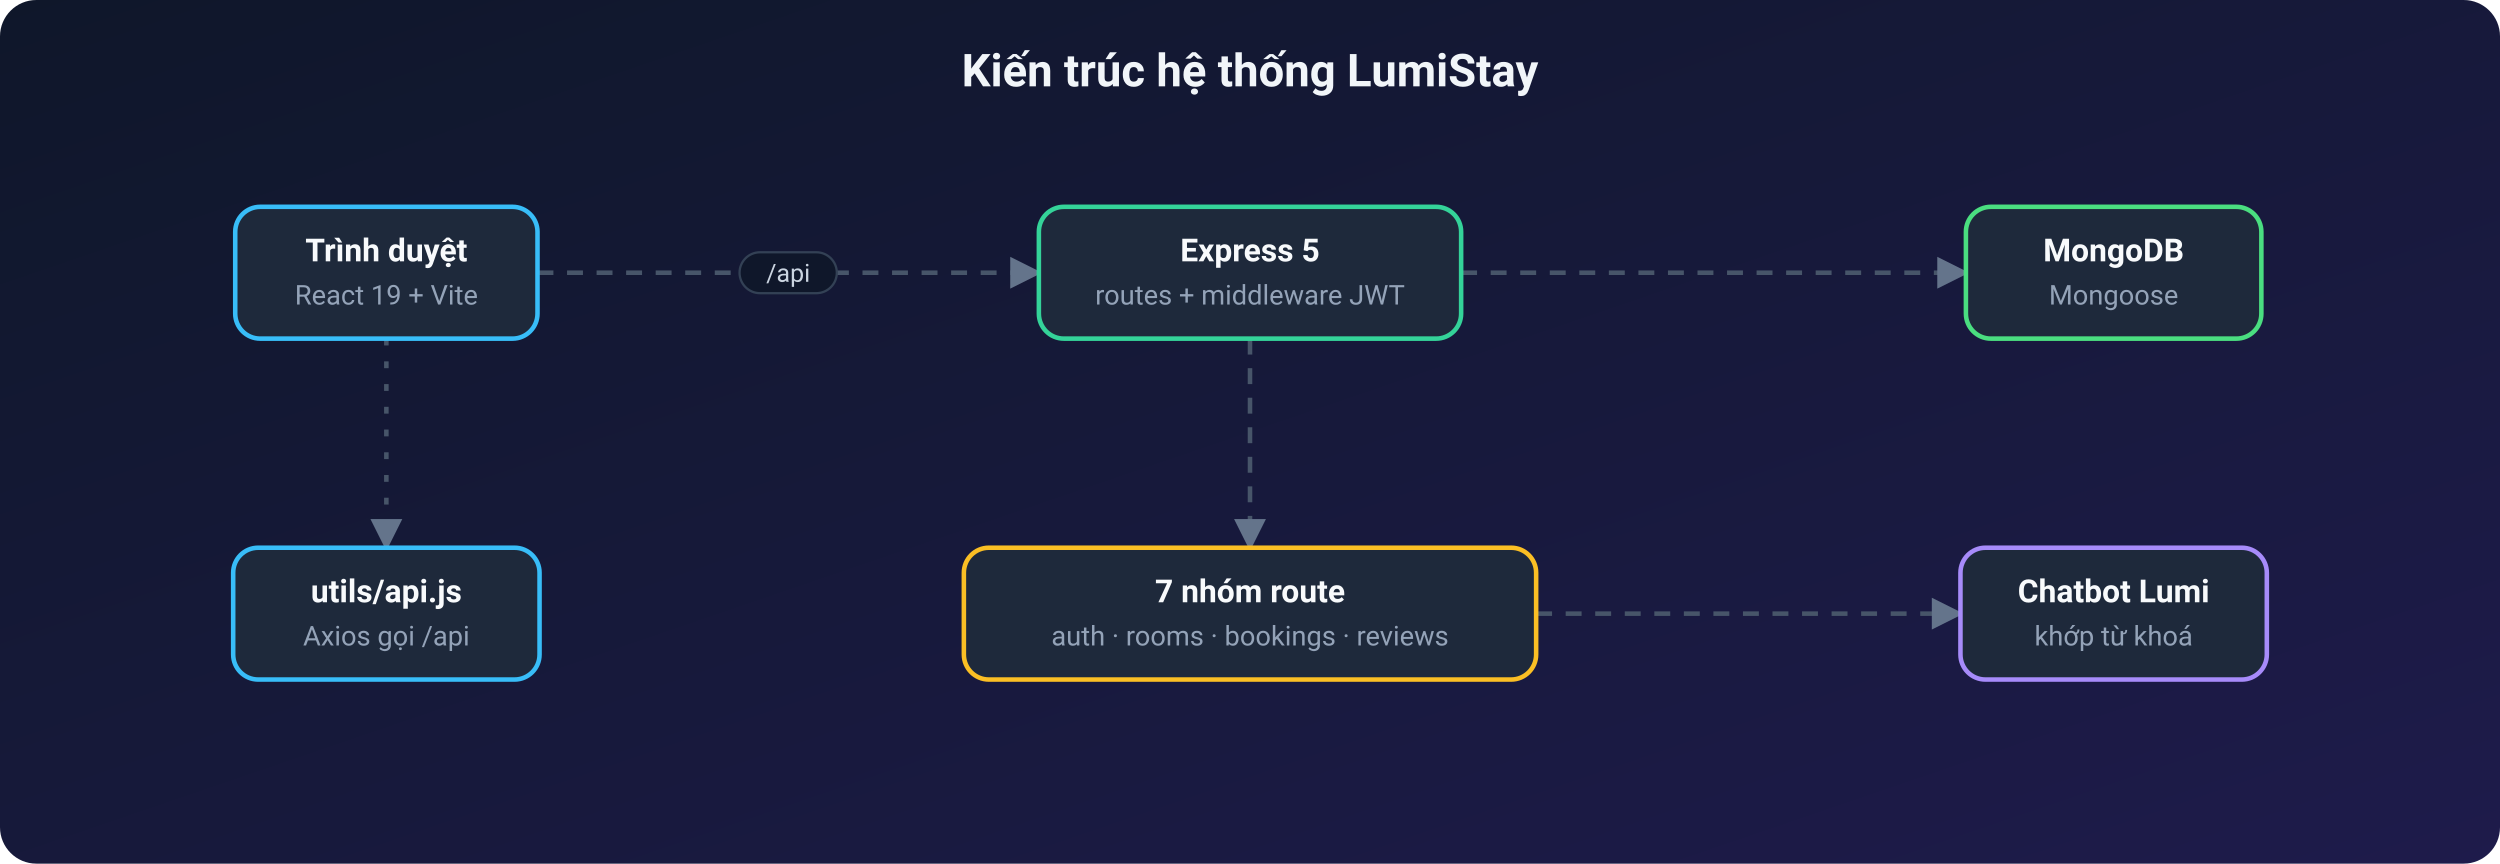
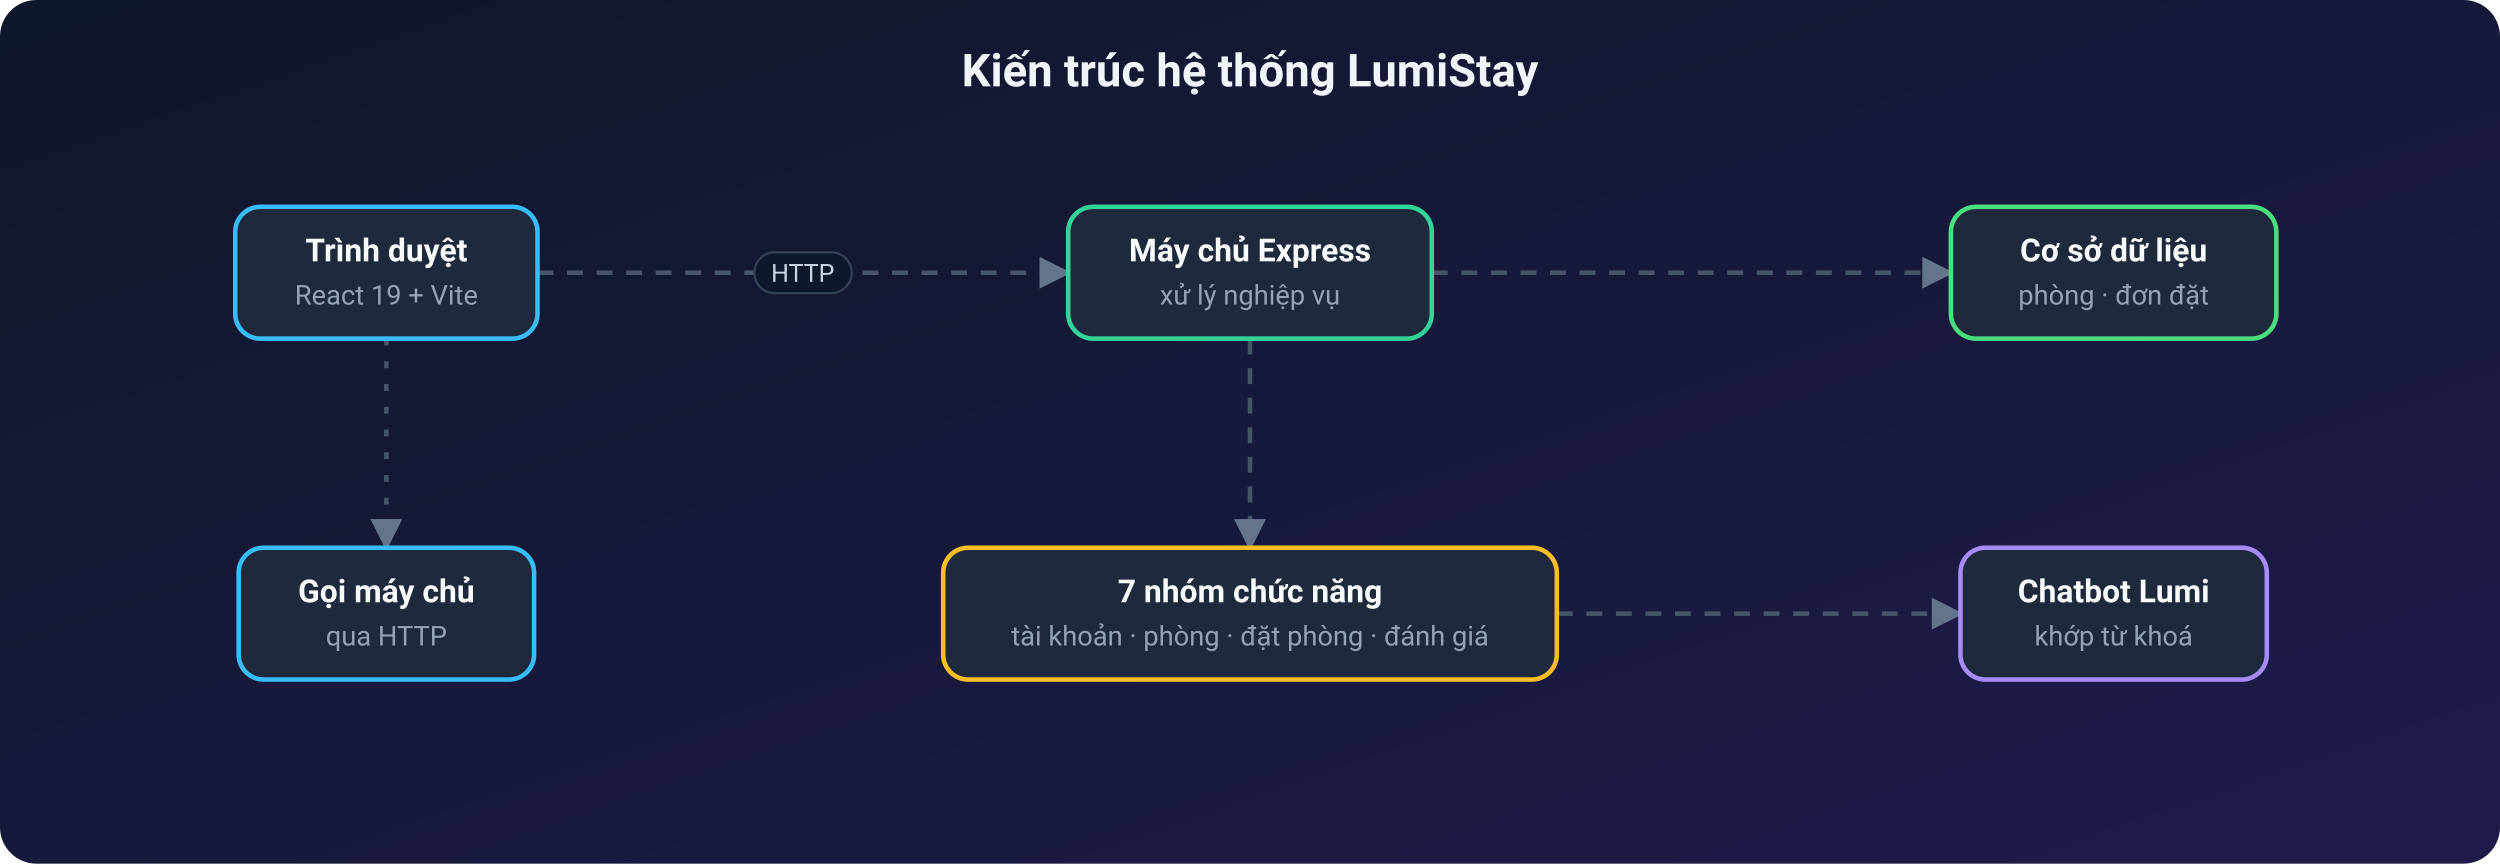
<svg xmlns="http://www.w3.org/2000/svg" viewBox="0 0 1100 380" width="1100" height="380" role="img" aria-label="Kiến trúc hệ thống LumiStay" font-family="-apple-system,BlinkMacSystemFont,'Segoe UI',Roboto,Helvetica,Arial,sans-serif">
  <defs>
    <filter id="g" x="-100%" y="-100%" width="300%" height="300%">
      <feGaussianBlur stdDeviation="3" />
    </filter>
    <marker id="ar" viewBox="0 0 10 10" refX="9" refY="5" markerWidth="7" markerHeight="7" orient="auto">
      <path d="M0 0L10 5L0 10z" fill="#64748B" />
    </marker>
    <linearGradient id="bg" x1="0" y1="0" x2="1" y2="1">
      <stop offset="0" stop-color="#0F172A" />
      <stop offset="1" stop-color="#1E1B4B" />
    </linearGradient>
  </defs>
  <rect width="1100" height="380" rx="16" fill="url(#bg)" />
  <text x="550.0" y="38" text-anchor="middle" fill="#F1F5F9" font-size="20" font-weight="700">Kiến trúc hệ thống LumiStay</text>
-   <path d="M236.5 120.0 L457.1 120.0" fill="none" stroke="#475569" stroke-width="2" stroke-dasharray="7 6" marker-end="url(#ar)">
+   <path d="M236.5 120.0 L470.0 120.0" fill="none" stroke="#475569" stroke-width="2" stroke-dasharray="7 6" marker-end="url(#ar)">
    <animate attributeName="stroke-dashoffset" from="26" to="0" dur="1s" repeatCount="indefinite" />
  </path>
-   <path d="M642.9 120.0 L865.0 120.0" fill="none" stroke="#475569" stroke-width="2" stroke-dasharray="7 6" marker-end="url(#ar)">
+   <path d="M630.0 120.0 L858.4 120.0" fill="none" stroke="#475569" stroke-width="2" stroke-dasharray="7 6" marker-end="url(#ar)">
    <animate attributeName="stroke-dashoffset" from="26" to="0" dur="1s" repeatCount="indefinite" />
  </path>
  <path d="M550.0 149.0 L550.0 241.0" fill="none" stroke="#475569" stroke-width="2" stroke-dasharray="7 6" marker-end="url(#ar)">
    <animate attributeName="stroke-dashoffset" from="26" to="0" dur="1s" repeatCount="indefinite" />
  </path>
-   <path d="M675.9 270.0 L862.6 270.0" fill="none" stroke="#475569" stroke-width="2" stroke-dasharray="7 6" marker-end="url(#ar)">
+   <path d="M685.0 270.0 L862.6 270.0" fill="none" stroke="#475569" stroke-width="2" stroke-dasharray="7 6" marker-end="url(#ar)">
    <animate attributeName="stroke-dashoffset" from="26" to="0" dur="1s" repeatCount="indefinite" />
  </path>
  <path d="M170.0 149.0 L170.0 241.0" fill="none" stroke="#475569" stroke-width="2" stroke-dasharray="3 7" marker-end="url(#ar)">
    <animate attributeName="stroke-dashoffset" from="26" to="0" dur="1s" repeatCount="indefinite" />
  </path>
  <g>
    <rect x="100.5" y="88.0" width="139.0" height="64" rx="14" fill="#38BDF8" opacity="0" filter="url(#g)">
      <animate attributeName="opacity" dur="7.5s" repeatCount="indefinite" keyTimes="0;0;0.24;1" values="0;1;0;0" />
    </rect>
    <rect x="103.5" y="91.0" width="133.0" height="58" rx="11" fill="#1E293B" stroke="#38BDF8" stroke-width="2" />
    <text x="170.0" y="115.0" text-anchor="middle" fill="#F8FAFC" font-size="14" font-weight="600">Trình duyệt</text>
    <text x="170.0" y="134.0" text-anchor="middle" fill="#94A3B8" font-size="12">React 19 + Vite</text>
  </g>
  <g>
-     <rect x="454.1" y="88.0" width="191.8" height="64" rx="14" fill="#34D399" opacity="0" filter="url(#g)">
+     <rect x="467.0" y="88.0" width="166.0" height="64" rx="14" fill="#34D399" opacity="0" filter="url(#g)">
      <animate attributeName="opacity" dur="7.5s" repeatCount="indefinite" keyTimes="0;0.2;0.201;0.44;1" values="0;0;1;0;0" />
    </rect>
-     <rect x="457.1" y="91.0" width="185.8" height="58" rx="11" fill="#1E293B" stroke="#34D399" stroke-width="2" />
-     <text x="550.0" y="115.0" text-anchor="middle" fill="#F8FAFC" font-size="14" font-weight="600">Express 5</text>
-     <text x="550.0" y="134.0" text-anchor="middle" fill="#94A3B8" font-size="12">routes + middleware JWT</text>
+     <rect x="470.0" y="91.0" width="160.0" height="58" rx="11" fill="#1E293B" stroke="#34D399" stroke-width="2" />
+     <text x="550.0" y="115.0" text-anchor="middle" fill="#F8FAFC" font-size="14" font-weight="600">Máy chủ Express</text>
+     <text x="550.0" y="134.0" text-anchor="middle" fill="#94A3B8" font-size="12">xử lý nghiệp vụ</text>
  </g>
  <g>
-     <rect x="862.0" y="88.0" width="136.0" height="64" rx="14" fill="#4ADE80" opacity="0" filter="url(#g)">
+     <rect x="855.4" y="88.0" width="149.2" height="64" rx="14" fill="#4ADE80" opacity="0" filter="url(#g)">
      <animate attributeName="opacity" dur="7.5s" repeatCount="indefinite" keyTimes="0;0.4;0.401;0.64;1" values="0;0;1;0;0" />
    </rect>
-     <rect x="865.0" y="91.0" width="130.0" height="58" rx="11" fill="#1E293B" stroke="#4ADE80" stroke-width="2" />
-     <text x="930.0" y="115.0" text-anchor="middle" fill="#F8FAFC" font-size="14" font-weight="600">MongoDB</text>
-     <text x="930.0" y="134.0" text-anchor="middle" fill="#94A3B8" font-size="12">Mongoose</text>
+     <rect x="858.4" y="91.0" width="143.2" height="58" rx="11" fill="#1E293B" stroke="#4ADE80" stroke-width="2" />
+     <text x="930.0" y="115.0" text-anchor="middle" fill="#F8FAFC" font-size="14" font-weight="600">Cơ sở dữ liệu</text>
+     <text x="930.0" y="134.0" text-anchor="middle" fill="#94A3B8" font-size="12">phòng · đơn đặt</text>
  </g>
  <g>
-     <rect x="421.1" y="238.0" width="257.8" height="64" rx="14" fill="#FBBF24" opacity="0" filter="url(#g)">
+     <rect x="412.0" y="238.0" width="276.0" height="64" rx="14" fill="#FBBF24" opacity="0" filter="url(#g)">
      <animate attributeName="opacity" dur="7.5s" repeatCount="indefinite" keyTimes="0;0.4;0.401;0.64;1" values="0;0;1;0;0" />
    </rect>
-     <rect x="424.1" y="241.0" width="251.8" height="58" rx="11" fill="#1E293B" stroke="#FBBF24" stroke-width="2" />
-     <text x="550.0" y="265.0" text-anchor="middle" fill="#F8FAFC" font-size="14" font-weight="600">7 nhóm route</text>
-     <text x="550.0" y="284.0" text-anchor="middle" fill="#94A3B8" font-size="12">auth · rooms · bookings · reviews</text>
+     <rect x="415.0" y="241.0" width="270.0" height="58" rx="11" fill="#1E293B" stroke="#FBBF24" stroke-width="2" />
+     <text x="550.0" y="265.0" text-anchor="middle" fill="#F8FAFC" font-size="14" font-weight="600">7 nhóm chức năng</text>
+     <text x="550.0" y="284.0" text-anchor="middle" fill="#94A3B8" font-size="12">tài khoản · phòng · đặt phòng · đánh giá</text>
  </g>
  <g>
    <rect x="859.6" y="238.0" width="140.8" height="64" rx="14" fill="#A78BFA" opacity="0" filter="url(#g)">
      <animate attributeName="opacity" dur="7.5s" repeatCount="indefinite" keyTimes="0;0.6;0.601;0.84;1" values="0;0;1;0;0" />
    </rect>
    <rect x="862.6" y="241.0" width="134.8" height="58" rx="11" fill="#1E293B" stroke="#A78BFA" stroke-width="2" />
    <text x="930.0" y="265.0" text-anchor="middle" fill="#F8FAFC" font-size="14" font-weight="600">Chatbot Lumi</text>
    <text x="930.0" y="284.0" text-anchor="middle" fill="#94A3B8" font-size="12">khớp từ khoá</text>
  </g>
  <g>
-     <rect x="99.6" y="238.0" width="140.8" height="64" rx="14" fill="#38BDF8" opacity="0" filter="url(#g)">
+     <rect x="102.0" y="238.0" width="136.0" height="64" rx="14" fill="#38BDF8" opacity="0" filter="url(#g)">
      <animate attributeName="opacity" dur="7.5s" repeatCount="indefinite" keyTimes="0;0.2;0.201;0.44;1" values="0;0;1;0;0" />
    </rect>
-     <rect x="102.6" y="241.0" width="134.8" height="58" rx="11" fill="#1E293B" stroke="#38BDF8" stroke-width="2" />
-     <text x="170.0" y="265.0" text-anchor="middle" fill="#F8FAFC" font-size="14" font-weight="600">utils/api.js</text>
-     <text x="170.0" y="284.0" text-anchor="middle" fill="#94A3B8" font-size="12">Axios gọi /api</text>
+     <rect x="105.0" y="241.0" width="130.0" height="58" rx="11" fill="#1E293B" stroke="#38BDF8" stroke-width="2" />
+     <text x="170.0" y="265.0" text-anchor="middle" fill="#F8FAFC" font-size="14" font-weight="600">Gọi máy chủ</text>
+     <text x="170.0" y="284.0" text-anchor="middle" fill="#94A3B8" font-size="12">qua HTTP</text>
  </g>
-   <rect x="325.4" y="111.0" width="42.8" height="18" rx="9" fill="#0F172A" stroke="#334155" />
-   <text x="346.8" y="124.0" text-anchor="middle" fill="#CBD5E1" font-size="11">/api</text>
+   <rect x="331.9" y="111.0" width="42.8" height="18" rx="9" fill="#0F172A" stroke="#334155" />
+   <text x="353.2" y="124.0" text-anchor="middle" fill="#CBD5E1" font-size="11">HTTP</text>
  <circle r="6" fill="#FDE68A" filter="url(#g)" opacity="0">
-     <animateMotion dur="7.5s" repeatCount="indefinite" calcMode="linear" keyPoints="0;0;1;1" keyTimes="0;0;0.2;1" path="M236.5 120.0 L457.1 120.0" />
+     <animateMotion dur="7.5s" repeatCount="indefinite" calcMode="linear" keyPoints="0;0;1;1" keyTimes="0;0;0.2;1" path="M236.5 120.0 L470.0 120.0" />
    <animate attributeName="opacity" dur="7.5s" repeatCount="indefinite" keyTimes="0;0;0.2;1" values="0;1;0;0" />
  </circle>
  <circle r="3.5" fill="#FFFBEB" opacity="0">
-     <animateMotion dur="7.5s" repeatCount="indefinite" calcMode="linear" keyPoints="0;0;1;1" keyTimes="0;0;0.2;1" path="M236.5 120.0 L457.1 120.0" />
+     <animateMotion dur="7.5s" repeatCount="indefinite" calcMode="linear" keyPoints="0;0;1;1" keyTimes="0;0;0.2;1" path="M236.5 120.0 L470.0 120.0" />
    <animate attributeName="opacity" dur="7.5s" repeatCount="indefinite" keyTimes="0;0;0.2;1" values="0;1;0;0" />
  </circle>
  <circle r="6" fill="#FDE68A" filter="url(#g)" opacity="0">
-     <animateMotion dur="7.5s" repeatCount="indefinite" calcMode="linear" keyPoints="0;0;1;1" keyTimes="0;0.2;0.4;1" path="M642.9 120.0 L865.0 120.0" />
+     <animateMotion dur="7.5s" repeatCount="indefinite" calcMode="linear" keyPoints="0;0;1;1" keyTimes="0;0.2;0.4;1" path="M630.0 120.0 L858.4 120.0" />
    <animate attributeName="opacity" dur="7.5s" repeatCount="indefinite" keyTimes="0;0.2;0.201;0.4;1" values="0;0;1;0;0" />
  </circle>
  <circle r="3.5" fill="#FFFBEB" opacity="0">
-     <animateMotion dur="7.5s" repeatCount="indefinite" calcMode="linear" keyPoints="0;0;1;1" keyTimes="0;0.2;0.4;1" path="M642.9 120.0 L865.0 120.0" />
+     <animateMotion dur="7.5s" repeatCount="indefinite" calcMode="linear" keyPoints="0;0;1;1" keyTimes="0;0.2;0.4;1" path="M630.0 120.0 L858.4 120.0" />
    <animate attributeName="opacity" dur="7.5s" repeatCount="indefinite" keyTimes="0;0.2;0.201;0.4;1" values="0;0;1;0;0" />
  </circle>
  <circle r="6" fill="#FDE68A" filter="url(#g)" opacity="0">
    <animateMotion dur="7.5s" repeatCount="indefinite" calcMode="linear" keyPoints="0;0;1;1" keyTimes="0;0.2;0.4;1" path="M550.0 149.0 L550.0 241.0" />
    <animate attributeName="opacity" dur="7.5s" repeatCount="indefinite" keyTimes="0;0.2;0.201;0.4;1" values="0;0;1;0;0" />
  </circle>
  <circle r="3.5" fill="#FFFBEB" opacity="0">
    <animateMotion dur="7.5s" repeatCount="indefinite" calcMode="linear" keyPoints="0;0;1;1" keyTimes="0;0.2;0.4;1" path="M550.0 149.0 L550.0 241.0" />
    <animate attributeName="opacity" dur="7.5s" repeatCount="indefinite" keyTimes="0;0.2;0.201;0.4;1" values="0;0;1;0;0" />
  </circle>
  <circle r="6" fill="#FDE68A" filter="url(#g)" opacity="0">
-     <animateMotion dur="7.5s" repeatCount="indefinite" calcMode="linear" keyPoints="0;0;1;1" keyTimes="0;0.4;0.6;1" path="M675.9 270.0 L862.6 270.0" />
+     <animateMotion dur="7.5s" repeatCount="indefinite" calcMode="linear" keyPoints="0;0;1;1" keyTimes="0;0.4;0.6;1" path="M685.0 270.0 L862.6 270.0" />
    <animate attributeName="opacity" dur="7.5s" repeatCount="indefinite" keyTimes="0;0.4;0.401;0.6;1" values="0;0;1;0;0" />
  </circle>
  <circle r="3.5" fill="#FFFBEB" opacity="0">
-     <animateMotion dur="7.5s" repeatCount="indefinite" calcMode="linear" keyPoints="0;0;1;1" keyTimes="0;0.4;0.6;1" path="M675.9 270.0 L862.6 270.0" />
+     <animateMotion dur="7.5s" repeatCount="indefinite" calcMode="linear" keyPoints="0;0;1;1" keyTimes="0;0.4;0.6;1" path="M685.0 270.0 L862.6 270.0" />
    <animate attributeName="opacity" dur="7.5s" repeatCount="indefinite" keyTimes="0;0.4;0.401;0.6;1" values="0;0;1;0;0" />
  </circle>
  <circle r="6" fill="#FDE68A" filter="url(#g)" opacity="0">
    <animateMotion dur="7.5s" repeatCount="indefinite" calcMode="linear" keyPoints="0;0;1;1" keyTimes="0;0;0.2;1" path="M170.0 149.0 L170.0 241.0" />
    <animate attributeName="opacity" dur="7.5s" repeatCount="indefinite" keyTimes="0;0;0.2;1" values="0;1;0;0" />
  </circle>
  <circle r="3.5" fill="#FFFBEB" opacity="0">
    <animateMotion dur="7.5s" repeatCount="indefinite" calcMode="linear" keyPoints="0;0;1;1" keyTimes="0;0;0.2;1" path="M170.0 149.0 L170.0 241.0" />
    <animate attributeName="opacity" dur="7.5s" repeatCount="indefinite" keyTimes="0;0;0.2;1" values="0;1;0;0" />
  </circle>
</svg>
